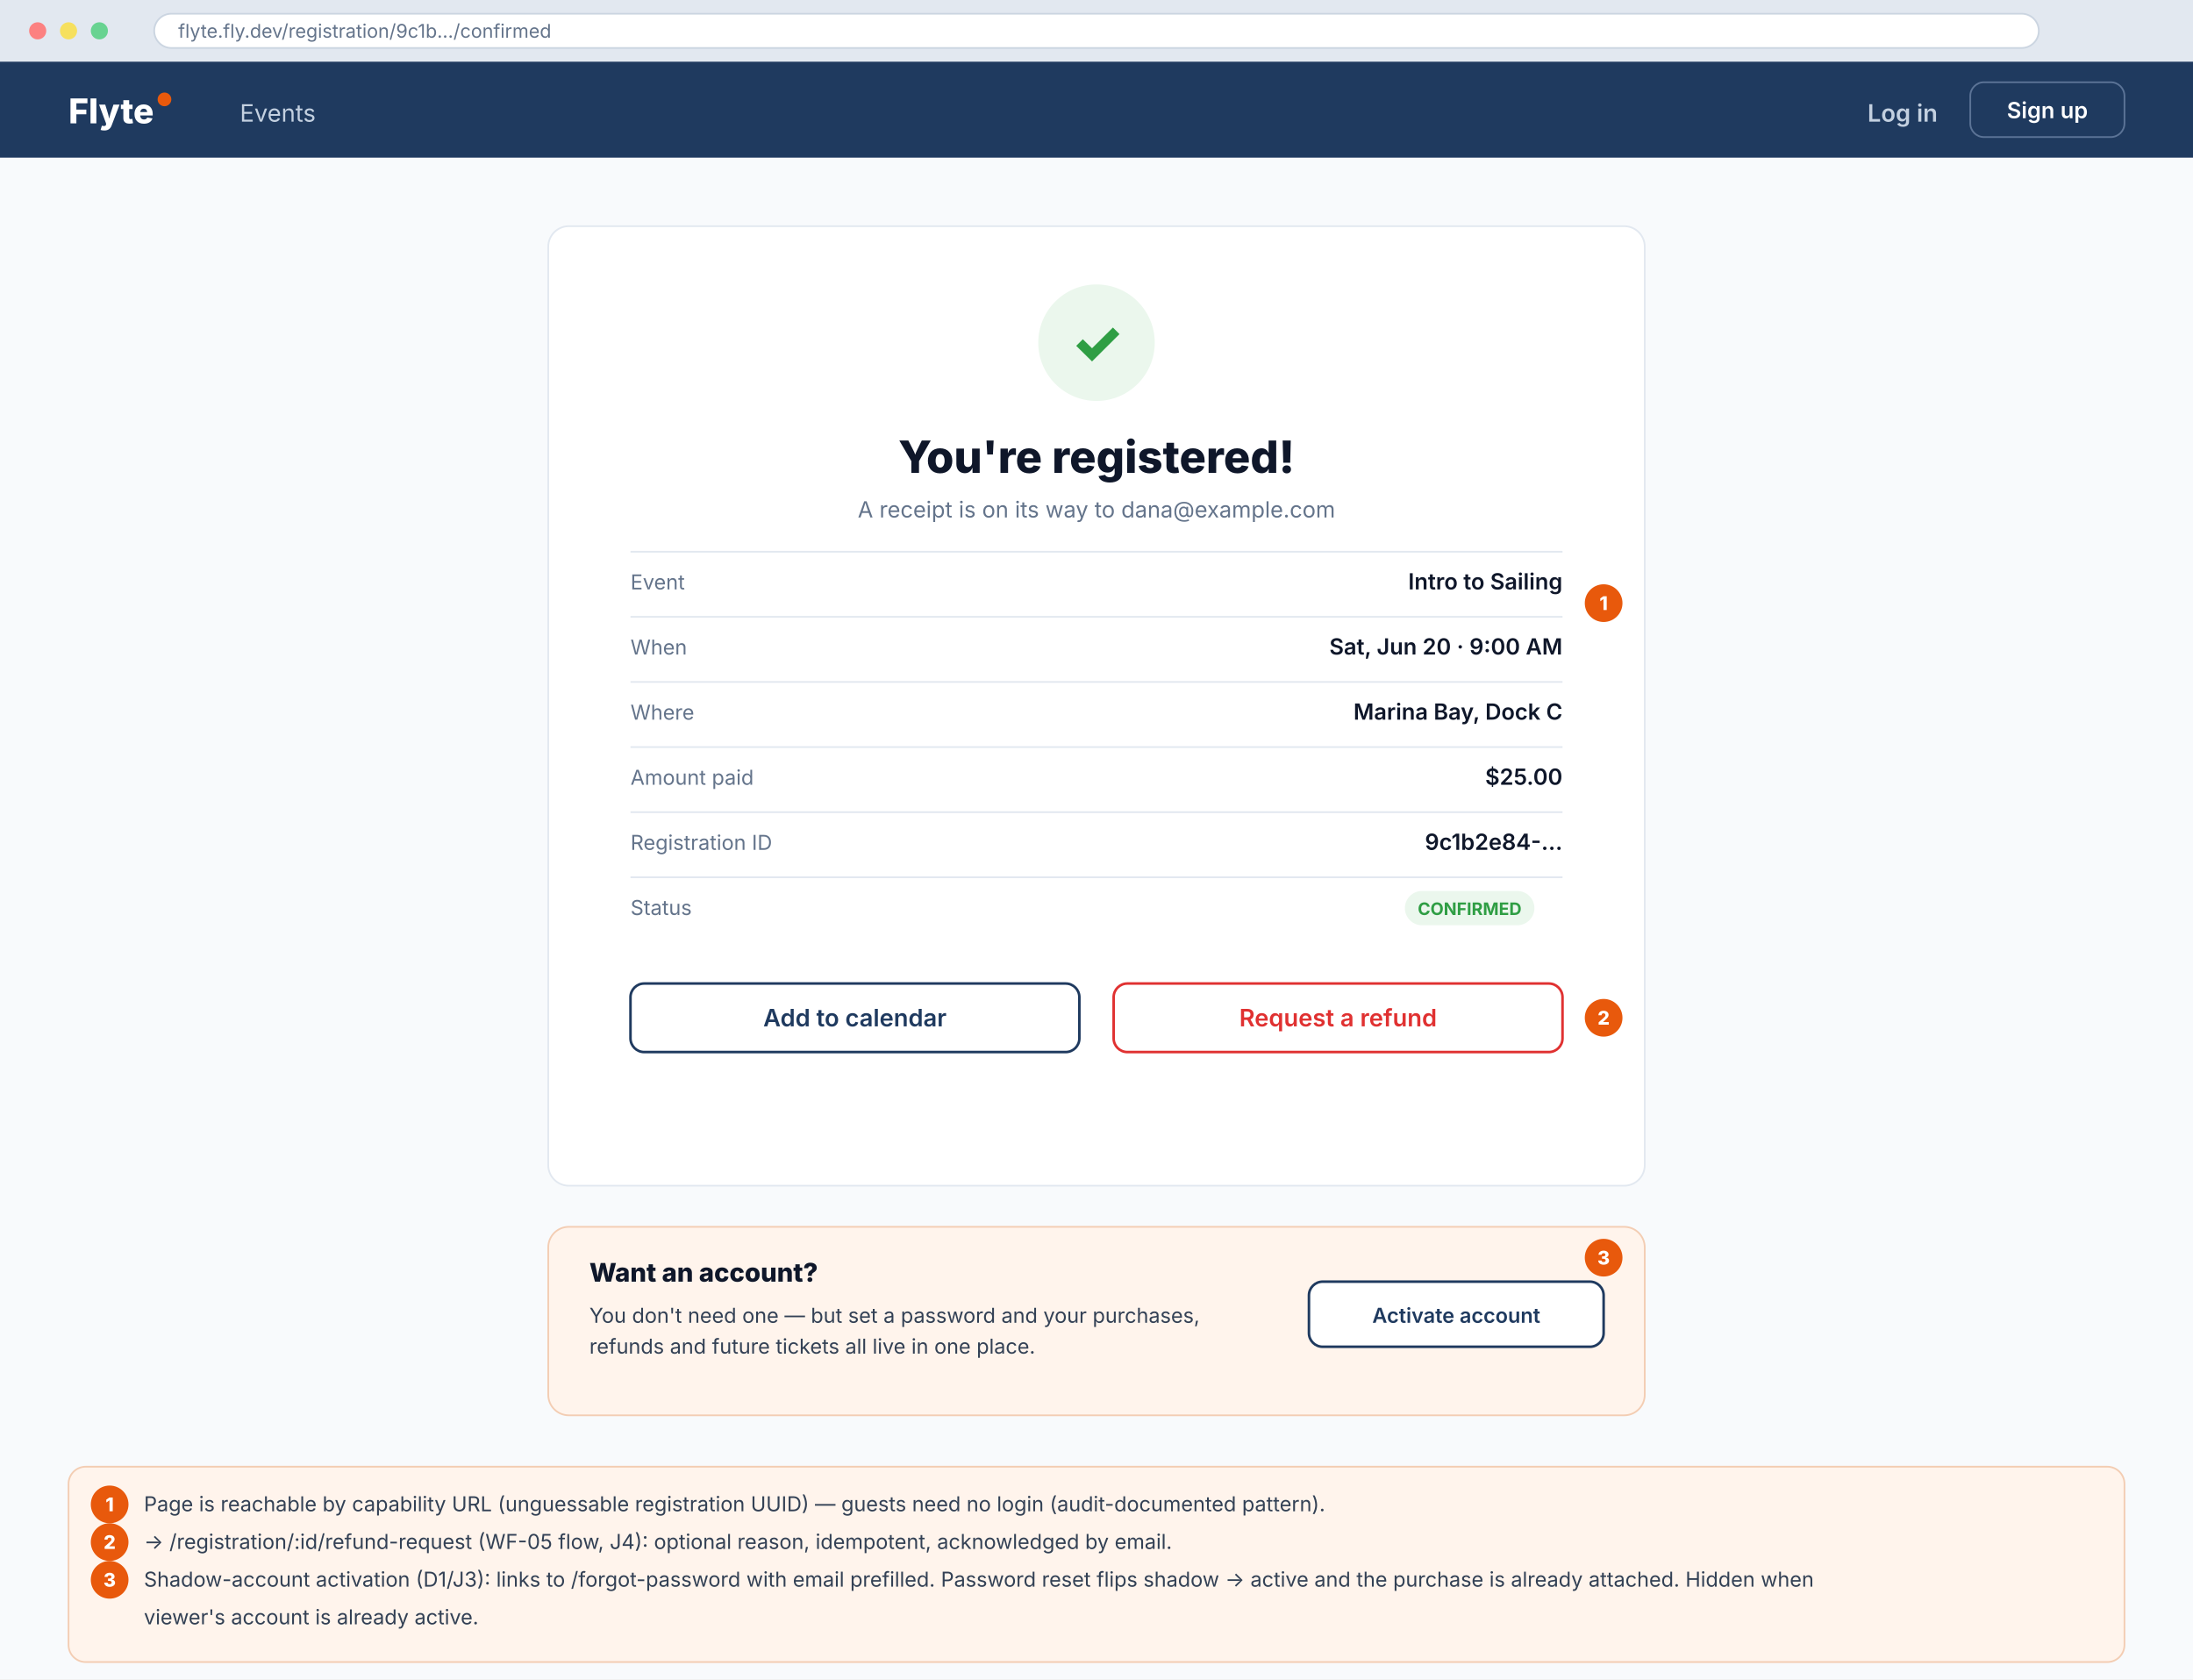
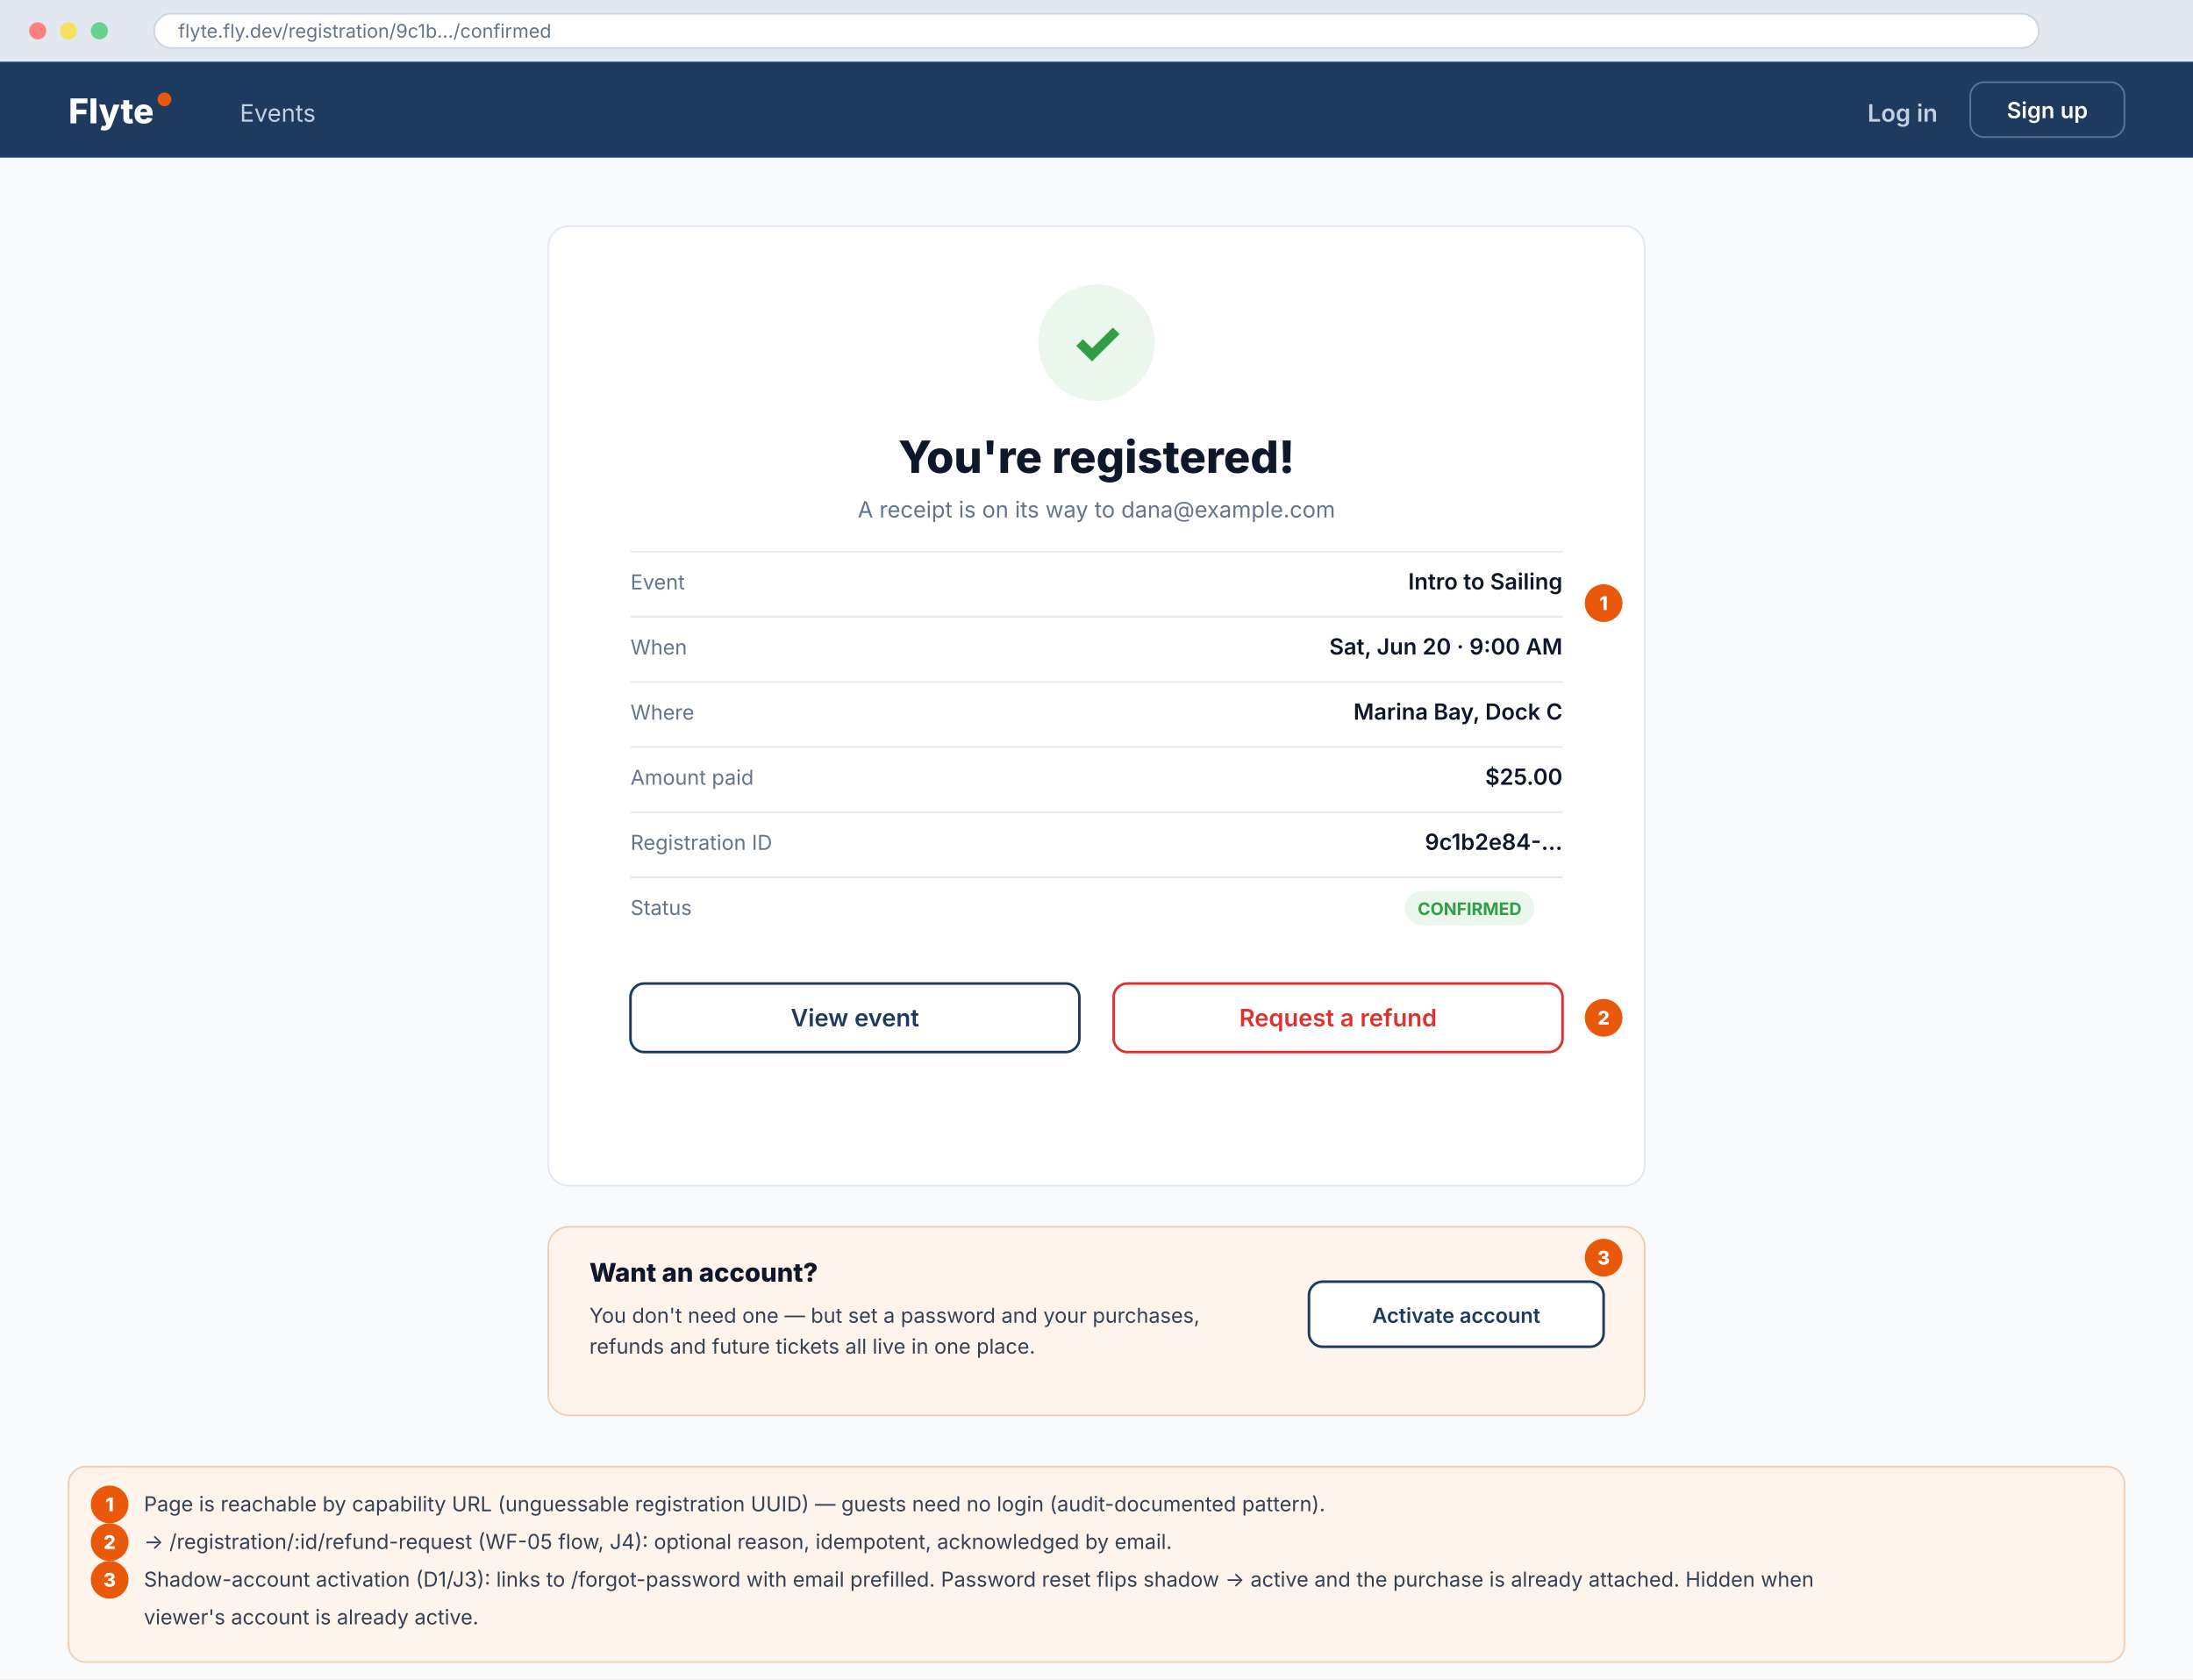
<svg xmlns="http://www.w3.org/2000/svg" width="1280" height="980" viewBox="0 0 1280 980">
  <defs>
    <linearGradient id="ng" x1="0" y1="0" x2="1" y2="1">
      <stop offset="0" stop-color="#1F3A5F" />
      <stop offset="1" stop-color="#2C5282" />
    </linearGradient>
  </defs>
  <rect x="0" y="0" width="1280" height="980" fill="#F8FAFC" />
  <rect x="0" y="0" width="1280" height="36" fill="#E2E8F0" />
  <circle cx="22" cy="18" r="5" fill="#FC8181" />
  <circle cx="40" cy="18" r="5" fill="#F6E05E" />
  <circle cx="58" cy="18" r="5" fill="#68D391" />
  <rect x="90" y="8" width="1100" height="20" fill="#FFFFFF" rx="10" stroke="#CBD5E1" stroke-width="1" />
  <text x="104" y="22" font-family="Inter, -apple-system, Segoe UI, sans-serif" font-size="11" font-weight="400" fill="#64748B">flyte.fly.dev/registration/9c1b…/confirmed</text>
  <rect x="0" y="36" width="1280" height="56" fill="#1F3A5F" />
  <text x="40" y="72" font-family="Inter, -apple-system, Segoe UI, sans-serif" font-size="20" font-weight="800" fill="#FFFFFF">Flyte</text>
  <circle cx="96" cy="58" r="4" fill="#E8590C" />
  <text x="140" y="71" font-family="Inter, -apple-system, Segoe UI, sans-serif" font-size="14" font-weight="400" fill="#C3D0E0">Events</text>
  <text x="1090" y="71" font-family="Inter, -apple-system, Segoe UI, sans-serif" font-size="14" font-weight="600" fill="#C3D0E0">Log in</text>
  <rect x="1150" y="48" width="90" height="32" fill="transparent" rx="8" stroke="#5B7396" stroke-width="1" />
  <text x="1195" y="69" font-family="Inter, -apple-system, Segoe UI, sans-serif" font-size="13" font-weight="600" fill="#FFFFFF" text-anchor="middle">Sign up</text>
  <rect x="320" y="132" width="640" height="560" fill="#FFFFFF" rx="12" stroke="#E2E8F0" stroke-width="1" />
  <circle cx="640" cy="200" r="34" fill="#EBF7ED" />
  <text x="640" y="212" font-family="Inter, -apple-system, Segoe UI, sans-serif" font-size="34" font-weight="800" fill="#2F9E44" text-anchor="middle">✓</text>
  <text x="640" y="276" font-family="Inter, -apple-system, Segoe UI, sans-serif" font-size="26" font-weight="800" fill="#0F172A" text-anchor="middle">You're registered!</text>
  <text x="640" y="302" font-family="Inter, -apple-system, Segoe UI, sans-serif" font-size="13" font-weight="400" fill="#64748B" text-anchor="middle">A receipt is on its way to dana@example.com</text>
  <line x1="368" y1="322" x2="912" y2="322" stroke="#E2E8F0" stroke-width="1" />
  <text x="368" y="344" font-family="Inter, -apple-system, Segoe UI, sans-serif" font-size="12" font-weight="400" fill="#64748B">Event</text>
  <text x="912" y="344" font-family="Inter, -apple-system, Segoe UI, sans-serif" font-size="13" font-weight="600" fill="#0F172A" text-anchor="end">Intro to Sailing</text>
  <line x1="368" y1="360" x2="912" y2="360" stroke="#E2E8F0" stroke-width="1" />
  <text x="368" y="382" font-family="Inter, -apple-system, Segoe UI, sans-serif" font-size="12" font-weight="400" fill="#64748B">When</text>
  <text x="912" y="382" font-family="Inter, -apple-system, Segoe UI, sans-serif" font-size="13" font-weight="600" fill="#0F172A" text-anchor="end">Sat, Jun 20 · 9:00 AM</text>
  <line x1="368" y1="398" x2="912" y2="398" stroke="#E2E8F0" stroke-width="1" />
  <text x="368" y="420" font-family="Inter, -apple-system, Segoe UI, sans-serif" font-size="12" font-weight="400" fill="#64748B">Where</text>
  <text x="912" y="420" font-family="Inter, -apple-system, Segoe UI, sans-serif" font-size="13" font-weight="600" fill="#0F172A" text-anchor="end">Marina Bay, Dock C</text>
  <line x1="368" y1="436" x2="912" y2="436" stroke="#E2E8F0" stroke-width="1" />
  <text x="368" y="458" font-family="Inter, -apple-system, Segoe UI, sans-serif" font-size="12" font-weight="400" fill="#64748B">Amount paid</text>
  <text x="912" y="458" font-family="Inter, -apple-system, Segoe UI, sans-serif" font-size="13" font-weight="600" fill="#0F172A" text-anchor="end">$25.00</text>
  <line x1="368" y1="474" x2="912" y2="474" stroke="#E2E8F0" stroke-width="1" />
  <text x="368" y="496" font-family="Inter, -apple-system, Segoe UI, sans-serif" font-size="12" font-weight="400" fill="#64748B">Registration ID</text>
  <text x="912" y="496" font-family="Inter, -apple-system, Segoe UI, sans-serif" font-size="13" font-weight="600" fill="#0F172A" text-anchor="end">9c1b2e84-…</text>
  <line x1="368" y1="512" x2="912" y2="512" stroke="#E2E8F0" stroke-width="1" />
  <text x="368" y="534" font-family="Inter, -apple-system, Segoe UI, sans-serif" font-size="12" font-weight="400" fill="#64748B">Status</text>
  <rect x="820" y="520" width="75.6" height="20" fill="#EBF7ED" rx="10" />
  <text x="857.8" y="534" font-family="Inter, -apple-system, Segoe UI, sans-serif" font-size="10" font-weight="700" fill="#2F9E44" text-anchor="middle">CONFIRMED</text>
  <circle cx="936" cy="352" r="11" fill="#E8590C" />
  <text x="936" y="356" font-family="Inter, -apple-system, Segoe UI, sans-serif" font-size="11" font-weight="800" fill="#FFFFFF" text-anchor="middle">1</text>
  <rect x="368" y="574" width="262" height="40" fill="#FFFFFF" rx="8" stroke="#1F3A5F" stroke-width="1.5" />
-   <text x="499" y="599" font-family="Inter, -apple-system, Segoe UI, sans-serif" font-size="14" font-weight="600" fill="#1F3A5F" text-anchor="middle">Add to calendar</text>
+   <text x="499" y="599" font-family="Inter, -apple-system, Segoe UI, sans-serif" font-size="14" font-weight="600" fill="#1F3A5F" text-anchor="middle">View event</text>
  <rect x="650" y="574" width="262" height="40" fill="#FFFFFF" rx="8" stroke="#E03131" stroke-width="1.5" />
  <text x="781" y="599" font-family="Inter, -apple-system, Segoe UI, sans-serif" font-size="14" font-weight="600" fill="#E03131" text-anchor="middle">Request a refund</text>
  <circle cx="936" cy="594" r="11" fill="#E8590C" />
  <text x="936" y="598" font-family="Inter, -apple-system, Segoe UI, sans-serif" font-size="11" font-weight="800" fill="#FFFFFF" text-anchor="middle">2</text>
  <rect x="320" y="716" width="640" height="110" fill="#FFF4EC" rx="12" stroke="#F3CDB3" stroke-width="1" />
  <text x="344" y="748" font-family="Inter, -apple-system, Segoe UI, sans-serif" font-size="15" font-weight="800" fill="#0F172A">Want an account?</text>
  <text x="344" y="772" font-family="Inter, -apple-system, Segoe UI, sans-serif" font-size="12" font-weight="400" fill="#334155">You don't need one — but set a password and your purchases,</text>
  <text x="344" y="790" font-family="Inter, -apple-system, Segoe UI, sans-serif" font-size="12" font-weight="400" fill="#334155">refunds and future tickets all live in one place.</text>
  <rect x="764" y="748" width="172" height="38" fill="#FFFFFF" rx="8" stroke="#1F3A5F" stroke-width="1.5" />
  <text x="850" y="772" font-family="Inter, -apple-system, Segoe UI, sans-serif" font-size="12" font-weight="600" fill="#1F3A5F" text-anchor="middle">Activate account</text>
  <circle cx="936" cy="734" r="11" fill="#E8590C" />
  <text x="936" y="738" font-family="Inter, -apple-system, Segoe UI, sans-serif" font-size="11" font-weight="800" fill="#FFFFFF" text-anchor="middle">3</text>
  <rect x="40" y="856" width="1200" height="114" fill="#FFF4EC" rx="10" stroke="#F3CDB3" stroke-width="1" />
  <circle cx="64" cy="878" r="11" fill="#E8590C" />
  <text x="64" y="882" font-family="Inter, -apple-system, Segoe UI, sans-serif" font-size="11" font-weight="800" fill="#FFFFFF" text-anchor="middle">1</text>
  <text x="84" y="882" font-family="Inter, -apple-system, Segoe UI, sans-serif" font-size="12" font-weight="400" fill="#334155">Page is reachable by capability URL (unguessable registration UUID) — guests need no login (audit-documented pattern).</text>
  <circle cx="64" cy="900" r="11" fill="#E8590C" />
  <text x="64" y="904" font-family="Inter, -apple-system, Segoe UI, sans-serif" font-size="11" font-weight="800" fill="#FFFFFF" text-anchor="middle">2</text>
  <text x="84" y="904" font-family="Inter, -apple-system, Segoe UI, sans-serif" font-size="12" font-weight="400" fill="#334155">→ /registration/:id/refund-request (WF-05 flow, J4): optional reason, idempotent, acknowledged by email.</text>
  <circle cx="64" cy="922" r="11" fill="#E8590C" />
  <text x="64" y="926" font-family="Inter, -apple-system, Segoe UI, sans-serif" font-size="11" font-weight="800" fill="#FFFFFF" text-anchor="middle">3</text>
  <text x="84" y="926" font-family="Inter, -apple-system, Segoe UI, sans-serif" font-size="12" font-weight="400" fill="#334155">Shadow-account activation (D1/J3): links to /forgot-password with email prefilled. Password reset flips shadow → active and the purchase is already attached. Hidden when</text>
  <text x="84" y="948" font-family="Inter, -apple-system, Segoe UI, sans-serif" font-size="12" font-weight="400" fill="#334155">viewer's account is already active.</text>
</svg>
